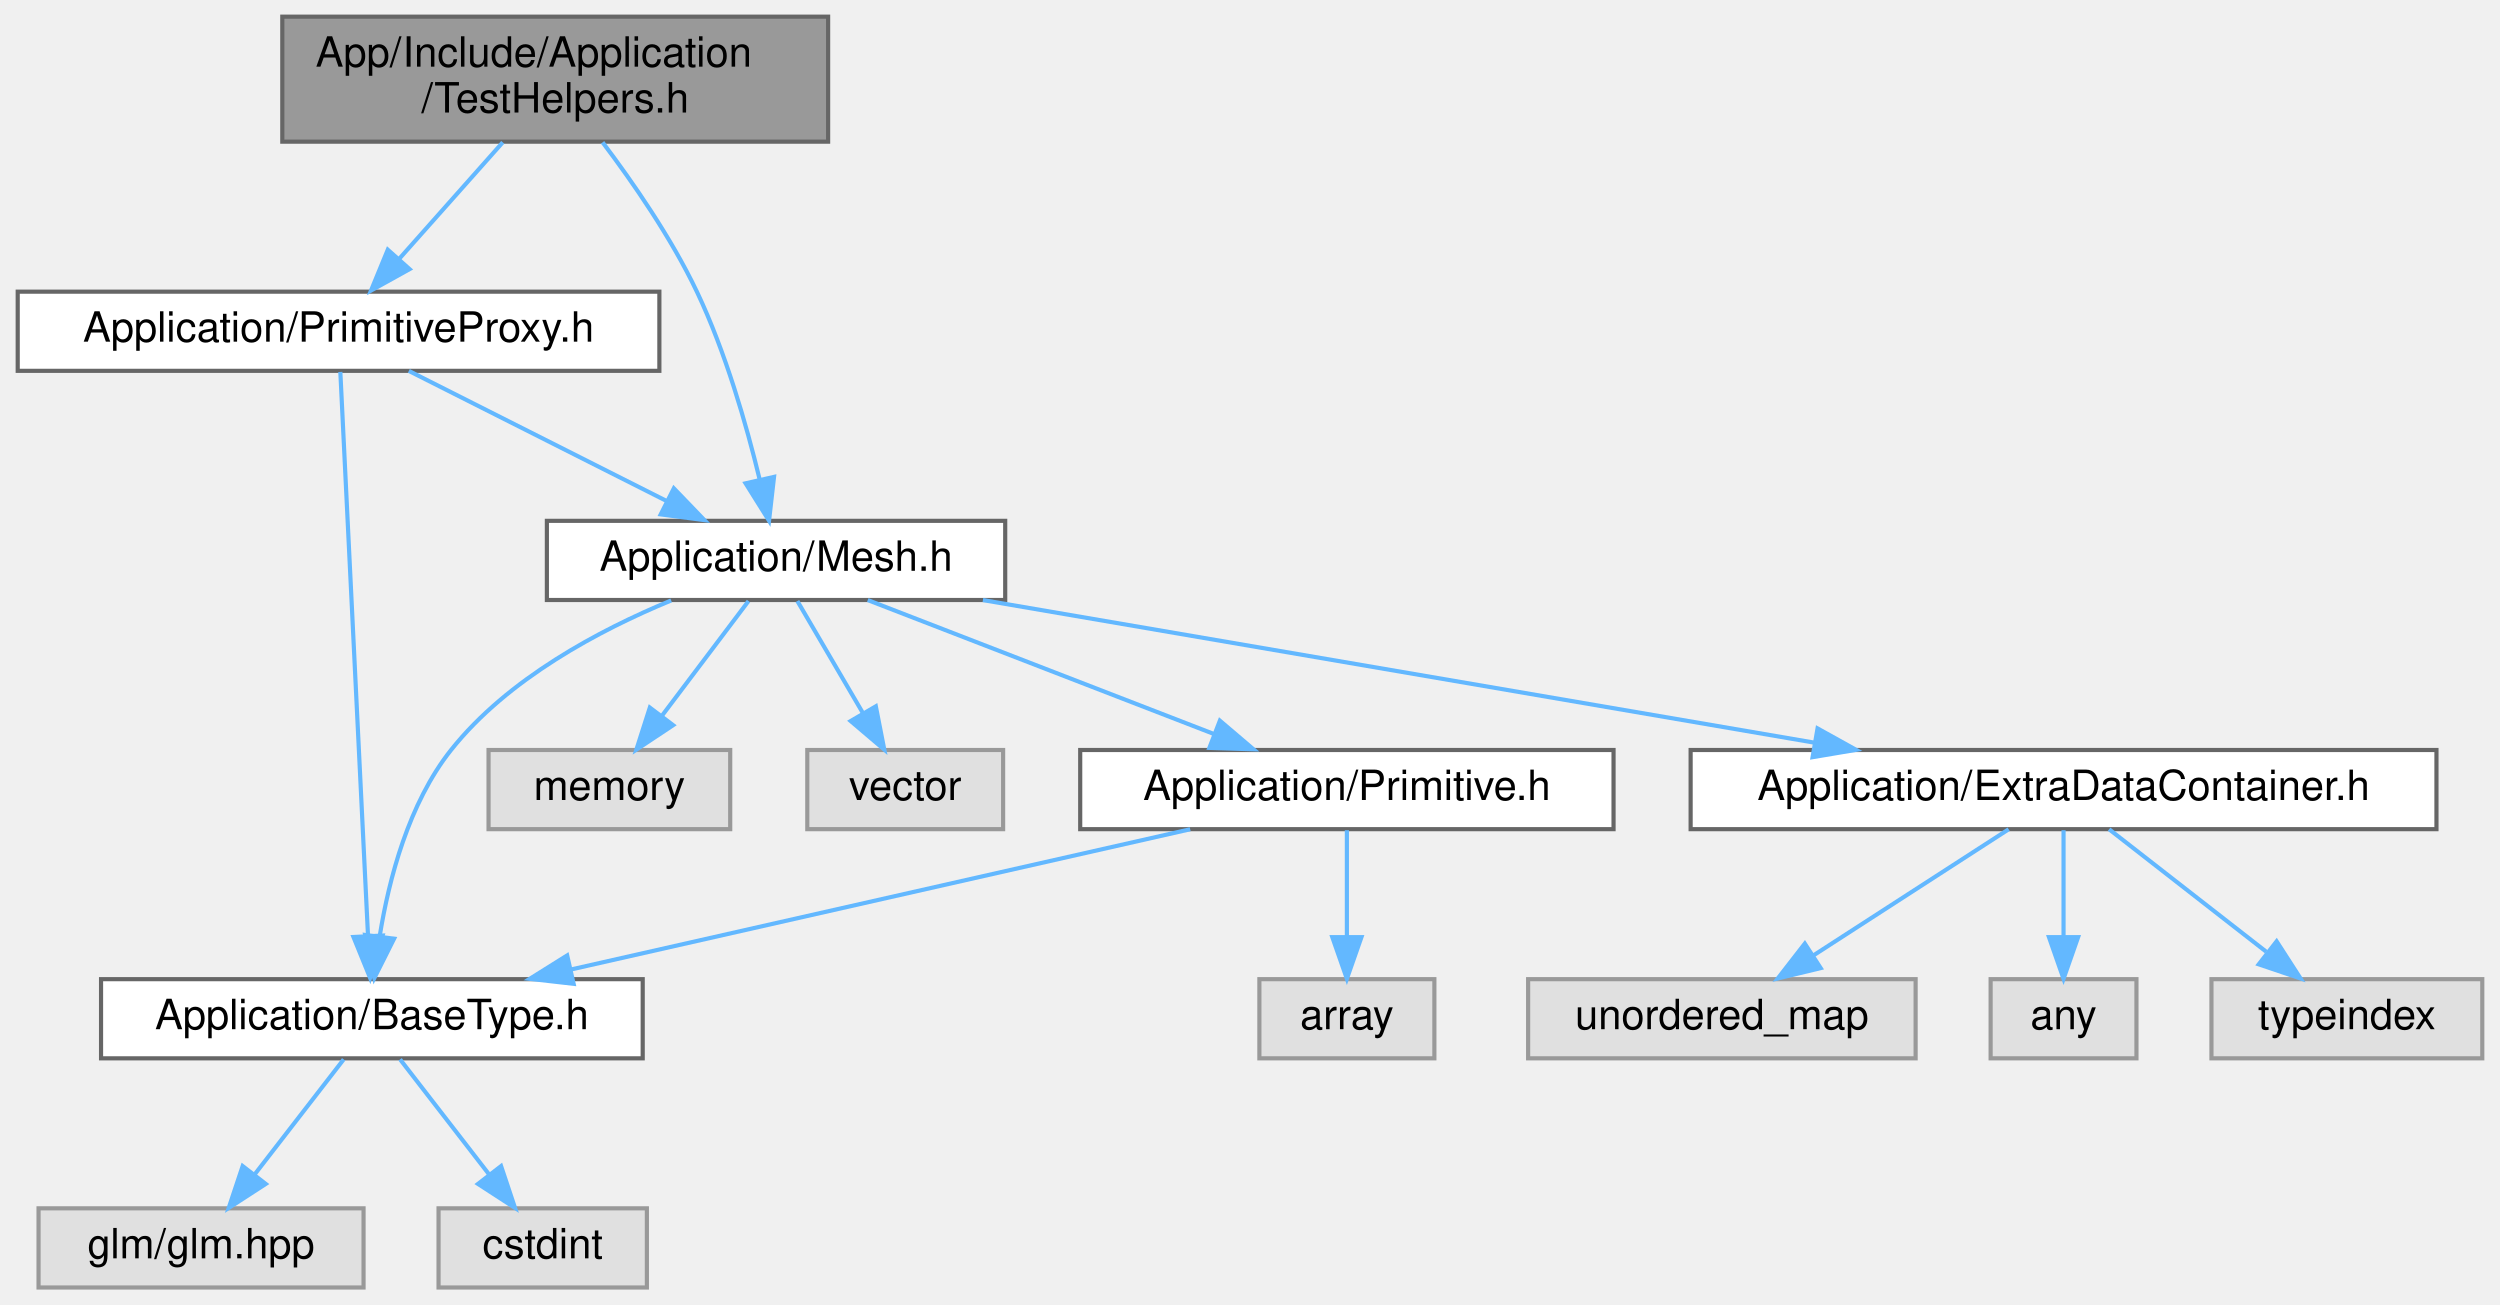
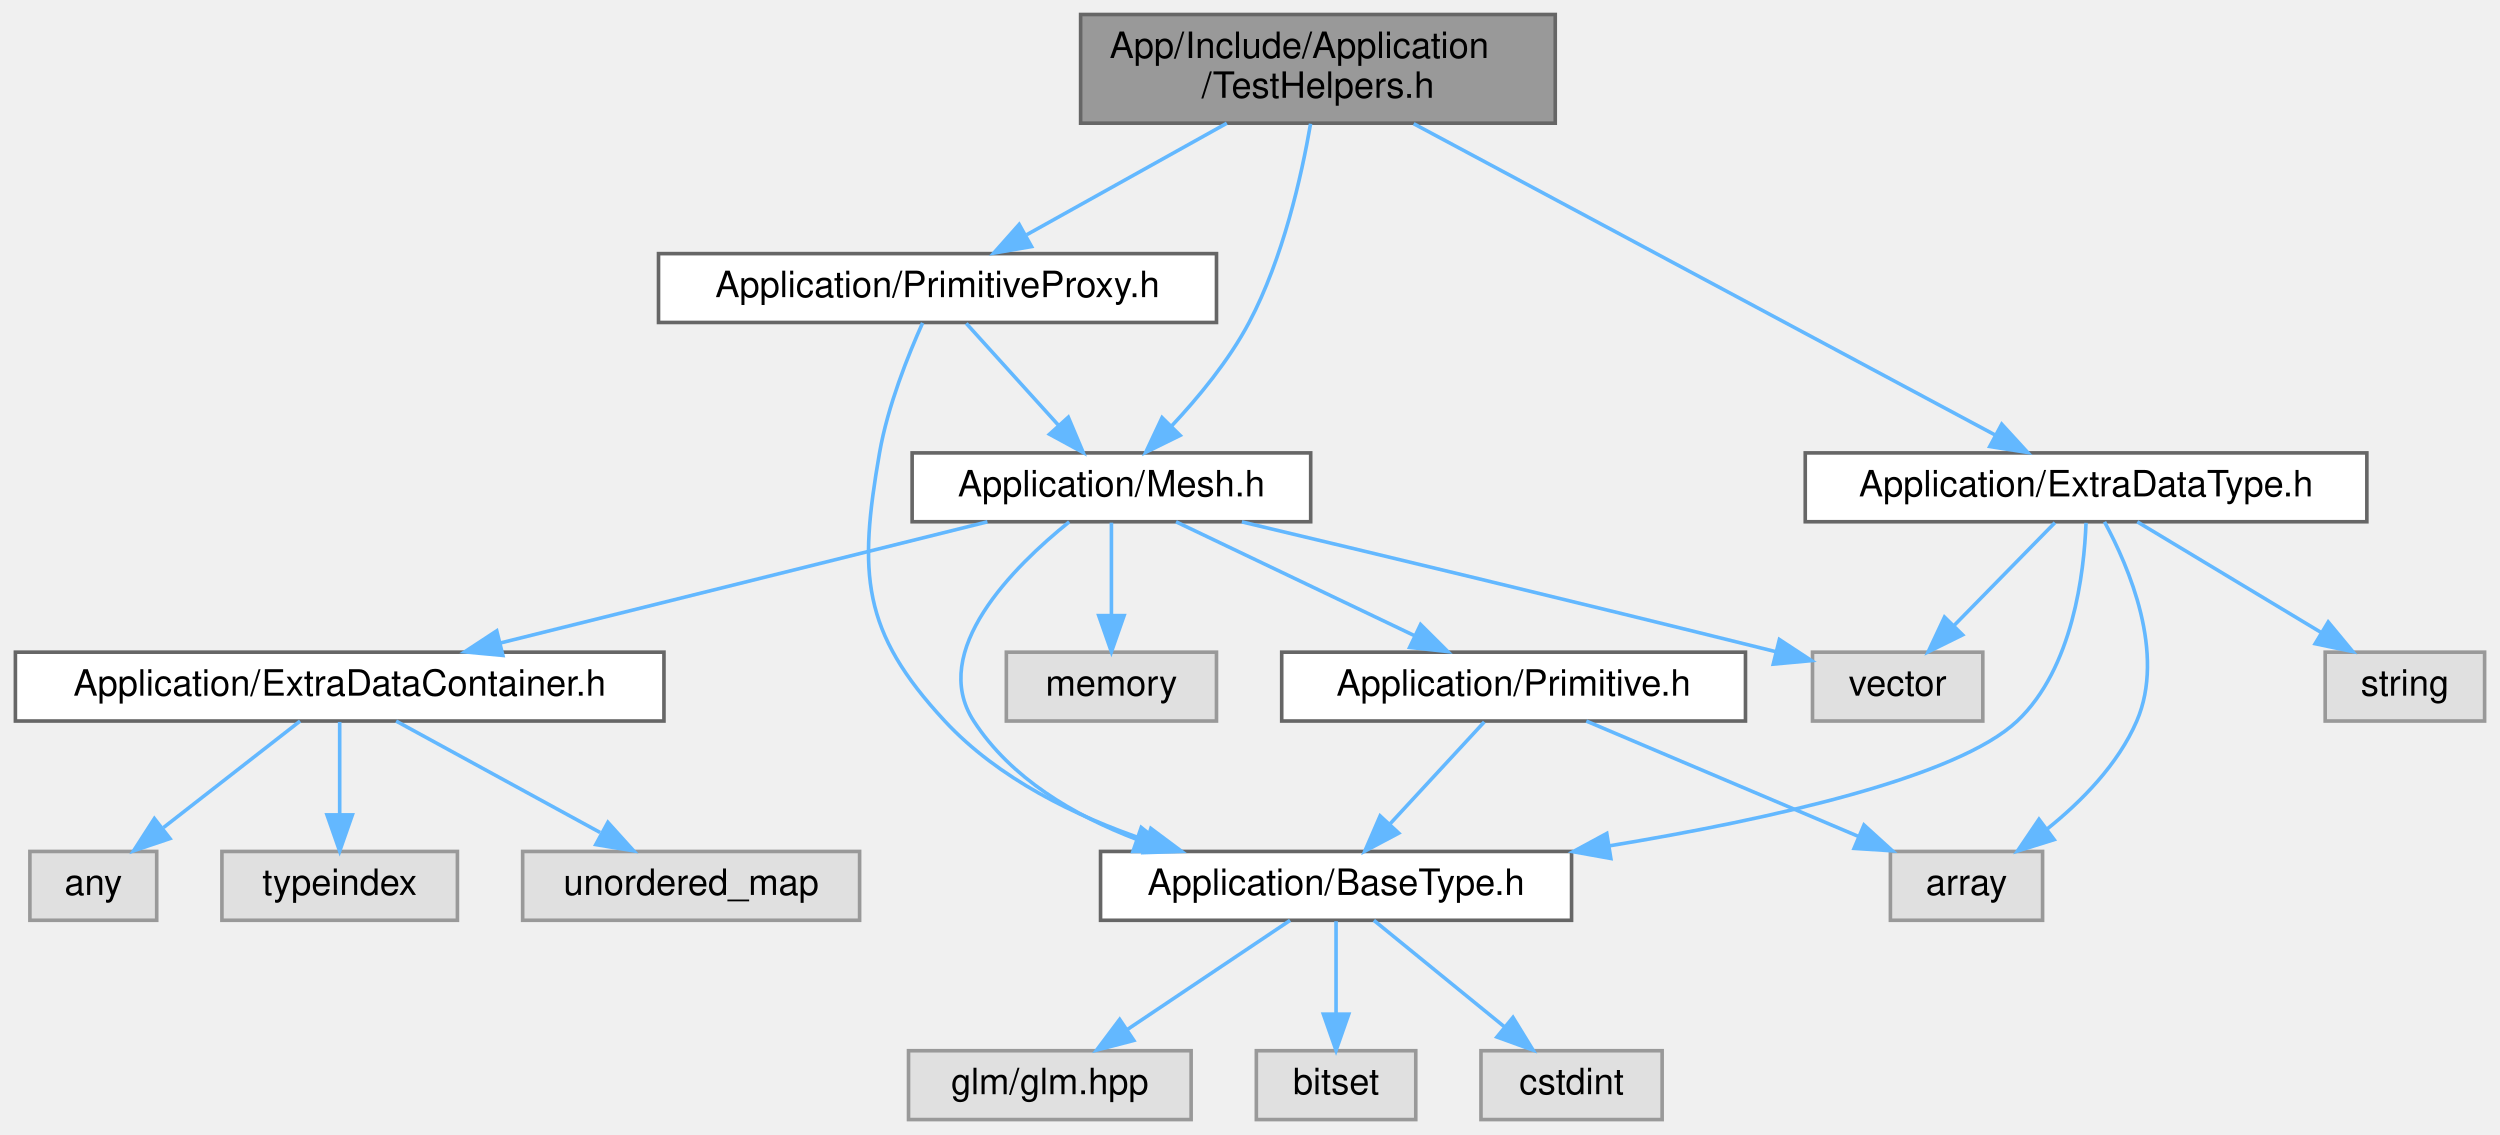
- <svg xmlns="http://www.w3.org/2000/svg" xmlns:xlink="http://www.w3.org/1999/xlink" width="600pt" height="313pt" viewBox="0.00 0.00 599.50 313.00">
+ <svg xmlns="http://www.w3.org/2000/svg" xmlns:xlink="http://www.w3.org/1999/xlink" width="690pt" height="313pt" viewBox="0.00 0.00 689.50 313.00">
  <g id="graph0" class="graph" transform="scale(1 1) rotate(0) translate(4 309)">
    <g id="Node000001" class="node">
      <g id="a_Node000001">
        <a xlink:title=" ">
-           <polygon fill="#999999" stroke="#666666" points="194.5,-305 63.5,-305 63.5,-275 194.5,-275 194.5,-305" />
-           <text text-anchor="start" x="71.5" y="-293" font-family="Helvetica,sans-Serif" font-size="10.00">App/Include/Application</text>
-           <text text-anchor="middle" x="129" y="-282" font-family="Helvetica,sans-Serif" font-size="10.00">/TestHelpers.h</text>
+           <polygon fill="#999999" stroke="#666666" points="425,-305 294,-305 294,-275 425,-275 425,-305" />
+           <text text-anchor="start" x="302" y="-293" font-family="Helvetica,sans-Serif" font-size="10.00">App/Include/Application</text>
+           <text text-anchor="middle" x="359.5" y="-282" font-family="Helvetica,sans-Serif" font-size="10.00">/TestHelpers.h</text>
        </a>
      </g>
    </g>
    <g id="Node000002" class="node">
      <g id="a_Node000002">
-         <a xlink:href="Mesh_8h.html" target="_top" xlink:title=" ">
-           <polygon fill="white" stroke="#666666" points="237,-184 127,-184 127,-165 237,-165 237,-184" />
-           <text text-anchor="middle" x="182" y="-172" font-family="Helvetica,sans-Serif" font-size="10.00">Application/Mesh.h</text>
+         <a xlink:href="ExtraDataType_8h.html" target="_top" xlink:title=" ">
+           <polygon fill="white" stroke="#666666" points="649,-184 494,-184 494,-165 649,-165 649,-184" />
+           <text text-anchor="middle" x="571.5" y="-172" font-family="Helvetica,sans-Serif" font-size="10.00">Application/ExtraDataType.h</text>
        </a>
      </g>
    </g>
    <g id="edge1_Node000001_Node000002" class="edge">
      <g id="a_edge1_Node000001_Node000002">
        <a xlink:title=" ">
-           <path fill="none" stroke="#63b8ff" d="M140.37,-274.84C147.66,-265.2 156.87,-251.89 163,-239 169.88,-224.53 174.9,-207.02 178.04,-194.05" />
-           <polygon fill="#63b8ff" stroke="#63b8ff" points="181.52,-194.55 180.32,-184.02 174.69,-193 181.52,-194.55" />
-         </a>
-       </g>
-     </g>
-     <g id="Node000014" class="node">
-       <g id="a_Node000014">
+           <path fill="none" stroke="#63b8ff" d="M385.92,-274.85C427.13,-252.79 506.14,-210.49 546.48,-188.9" />
+           <polygon fill="#63b8ff" stroke="#63b8ff" points="548.23,-191.93 555.39,-184.12 544.92,-185.76 548.23,-191.93" />
+         </a>
+       </g>
+     </g>
+     <g id="Node000010" class="node">
+       <g id="a_Node000010">
+         <a xlink:href="Mesh_8h.html" target="_top" xlink:title=" ">
+           <polygon fill="white" stroke="#666666" points="357.5,-184 247.5,-184 247.5,-165 357.5,-165 357.5,-184" />
+           <text text-anchor="middle" x="302.5" y="-172" font-family="Helvetica,sans-Serif" font-size="10.00">Application/Mesh.h</text>
+         </a>
+       </g>
+     </g>
+     <g id="edge9_Node000001_Node000010" class="edge">
+       <g id="a_edge9_Node000001_Node000010">
+         <a xlink:title=" ">
+           <path fill="none" stroke="#63b8ff" d="M357.47,-274.85C354.97,-260.41 349.87,-237.67 340.5,-220 334.93,-209.5 326.51,-199.3 319.02,-191.32" />
+           <polygon fill="#63b8ff" stroke="#63b8ff" points="321.47,-188.83 311.97,-184.16 316.48,-193.74 321.47,-188.83" />
+         </a>
+       </g>
+     </g>
+     <g id="Node000017" class="node">
+       <g id="a_Node000017">
        <a xlink:href="PrimitiveProxy_8h.html" target="_top" xlink:title=" ">
-           <polygon fill="white" stroke="#666666" points="154,-239 0,-239 0,-220 154,-220 154,-239" />
-           <text text-anchor="middle" x="77" y="-227" font-family="Helvetica,sans-Serif" font-size="10.00">Application/PrimitiveProxy.h</text>
-         </a>
-       </g>
-     </g>
-     <g id="edge14_Node000001_Node000014" class="edge">
-       <g id="a_edge14_Node000001_Node000014">
-         <a xlink:title=" ">
-           <path fill="none" stroke="#63b8ff" d="M116.41,-274.84C108.94,-266.43 99.44,-255.74 91.63,-246.96" />
-           <polygon fill="#63b8ff" stroke="#63b8ff" points="94.05,-244.41 84.79,-239.27 88.82,-249.07 94.05,-244.41" />
+           <polygon fill="white" stroke="#666666" points="331.5,-239 177.5,-239 177.5,-220 331.5,-220 331.5,-239" />
+           <text text-anchor="middle" x="254.5" y="-227" font-family="Helvetica,sans-Serif" font-size="10.00">Application/PrimitiveProxy.h</text>
+         </a>
+       </g>
+     </g>
+     <g id="edge20_Node000001_Node000017" class="edge">
+       <g id="a_edge20_Node000001_Node000017">
+         <a xlink:title=" ">
+           <path fill="none" stroke="#63b8ff" d="M334.35,-274.99C317.61,-265.66 295.73,-253.47 279.11,-244.21" />
+           <polygon fill="#63b8ff" stroke="#63b8ff" points="280.45,-240.95 270.01,-239.14 277.04,-247.06 280.45,-240.95" />
        </a>
      </g>
    </g>
    <g id="Node000003" class="node">
      <g id="a_Node000003">
        <a xlink:href="BaseType_8h.html" target="_top" xlink:title=" ">
-           <polygon fill="white" stroke="#666666" points="150,-74 20,-74 20,-55 150,-55 150,-74" />
-           <text text-anchor="middle" x="85" y="-62" font-family="Helvetica,sans-Serif" font-size="10.00">Application/BaseType.h</text>
+           <polygon fill="white" stroke="#666666" points="429.5,-74 299.5,-74 299.5,-55 429.5,-55 429.5,-74" />
+           <text text-anchor="middle" x="364.5" y="-62" font-family="Helvetica,sans-Serif" font-size="10.00">Application/BaseType.h</text>
        </a>
      </g>
    </g>
    <g id="edge2_Node000002_Node000003" class="edge">
      <g id="a_edge2_Node000002_Node000003">
        <a xlink:title=" ">
-           <path fill="none" stroke="#63b8ff" d="M156.83,-164.89C139.63,-157.79 117.58,-146.09 104,-129 93.82,-116.19 89.09,-98.02 86.89,-84.4" />
-           <polygon fill="#63b8ff" stroke="#63b8ff" points="90.33,-83.71 85.58,-74.24 83.39,-84.61 90.33,-83.71" />
+           <path fill="none" stroke="#63b8ff" d="M571.49,-164.7C570.98,-150.98 567.9,-124.53 552.5,-110 536.06,-94.49 484.8,-82.97 439.95,-75.55" />
+           <polygon fill="#63b8ff" stroke="#63b8ff" points="440.34,-72.06 429.91,-73.93 439.22,-78.97 440.34,-72.06" />
+         </a>
+       </g>
+     </g>
+     <g id="Node000007" class="node">
+       <g id="a_Node000007">
+         <a xlink:title=" ">
+           <polygon fill="#e0e0e0" stroke="#999999" points="559.5,-74 517.5,-74 517.5,-55 559.5,-55 559.5,-74" />
+           <text text-anchor="middle" x="538.5" y="-62" font-family="Helvetica,sans-Serif" font-size="10.00">array</text>
+         </a>
+       </g>
+     </g>
+     <g id="edge6_Node000002_Node000007" class="edge">
+       <g id="a_edge6_Node000002_Node000007">
+         <a xlink:title=" ">
+           <path fill="none" stroke="#63b8ff" d="M576.59,-164.97C583.35,-152.48 593.53,-128.67 585.5,-110 580.35,-98.03 570.21,-87.76 560.67,-80.12" />
+           <polygon fill="#63b8ff" stroke="#63b8ff" points="562.69,-77.26 552.57,-74.11 558.51,-82.88 562.69,-77.26" />
+         </a>
+       </g>
+     </g>
+     <g id="Node000008" class="node">
+       <g id="a_Node000008">
+         <a xlink:title=" ">
+           <polygon fill="#e0e0e0" stroke="#999999" points="681.5,-129 637.5,-129 637.5,-110 681.5,-110 681.5,-129" />
+           <text text-anchor="middle" x="659.5" y="-117" font-family="Helvetica,sans-Serif" font-size="10.00">string</text>
+         </a>
+       </g>
+     </g>
+     <g id="edge7_Node000002_Node000008" class="edge">
+       <g id="a_edge7_Node000002_Node000008">
+         <a xlink:title=" ">
+           <path fill="none" stroke="#63b8ff" d="M585.64,-164.98C599.29,-156.77 620.19,-144.18 636.28,-134.49" />
+           <polygon fill="#63b8ff" stroke="#63b8ff" points="638.34,-137.33 645.1,-129.17 634.73,-131.33 638.34,-137.33" />
+         </a>
+       </g>
+     </g>
+     <g id="Node000009" class="node">
+       <g id="a_Node000009">
+         <a xlink:title=" ">
+           <polygon fill="#e0e0e0" stroke="#999999" points="543,-129 496,-129 496,-110 543,-110 543,-129" />
+           <text text-anchor="middle" x="519.5" y="-117" font-family="Helvetica,sans-Serif" font-size="10.00">vector</text>
+         </a>
+       </g>
+     </g>
+     <g id="edge8_Node000002_Node000009" class="edge">
+       <g id="a_edge8_Node000002_Node000009">
+         <a xlink:title=" ">
+           <path fill="none" stroke="#63b8ff" d="M562.91,-164.75C555.34,-157.03 544.12,-145.6 534.99,-136.28" />
+           <polygon fill="#63b8ff" stroke="#63b8ff" points="537.43,-133.78 527.93,-129.09 532.43,-138.68 537.43,-133.78" />
+         </a>
+       </g>
+     </g>
+     <g id="Node000004" class="node">
+       <g id="a_Node000004">
+         <a xlink:title=" ">
+           <polygon fill="#e0e0e0" stroke="#999999" points="324.5,-19 246.5,-19 246.5,0 324.5,0 324.5,-19" />
+           <text text-anchor="middle" x="285.5" y="-7" font-family="Helvetica,sans-Serif" font-size="10.00">glm/glm.hpp</text>
+         </a>
+       </g>
+     </g>
+     <g id="edge3_Node000003_Node000004" class="edge">
+       <g id="a_edge3_Node000003_Node000004">
+         <a xlink:title=" ">
+           <path fill="none" stroke="#63b8ff" d="M351.81,-54.98C339.67,-46.84 321.14,-34.41 306.75,-24.76" />
+           <polygon fill="#63b8ff" stroke="#63b8ff" points="308.68,-21.84 298.42,-19.17 304.78,-27.65 308.68,-21.84" />
+         </a>
+       </g>
+     </g>
+     <g id="Node000005" class="node">
+       <g id="a_Node000005">
+         <a xlink:title=" ">
+           <polygon fill="#e0e0e0" stroke="#999999" points="386.5,-19 342.5,-19 342.5,0 386.5,0 386.5,-19" />
+           <text text-anchor="middle" x="364.5" y="-7" font-family="Helvetica,sans-Serif" font-size="10.00">bitset</text>
+         </a>
+       </g>
+     </g>
+     <g id="edge4_Node000003_Node000005" class="edge">
+       <g id="a_edge4_Node000003_Node000005">
+         <a xlink:title=" ">
+           <path fill="none" stroke="#63b8ff" d="M364.5,-54.75C364.5,-47.8 364.5,-37.85 364.5,-29.13" />
+           <polygon fill="#63b8ff" stroke="#63b8ff" points="368,-29.09 364.5,-19.09 361,-29.09 368,-29.09" />
        </a>
      </g>
    </g>
    <g id="Node000006" class="node">
      <g id="a_Node000006">
+         <a xlink:title=" ">
+           <polygon fill="#e0e0e0" stroke="#999999" points="454.5,-19 404.5,-19 404.5,0 454.5,0 454.5,-19" />
+           <text text-anchor="middle" x="429.5" y="-7" font-family="Helvetica,sans-Serif" font-size="10.00">cstdint</text>
+         </a>
+       </g>
+     </g>
+     <g id="edge5_Node000003_Node000006" class="edge">
+       <g id="a_edge5_Node000003_Node000006">
+         <a xlink:title=" ">
+           <path fill="none" stroke="#63b8ff" d="M374.94,-54.98C384.65,-47.07 399.32,-35.11 411,-25.58" />
+           <polygon fill="#63b8ff" stroke="#63b8ff" points="413.33,-28.2 418.87,-19.17 408.9,-22.78 413.33,-28.2" />
+         </a>
+       </g>
+     </g>
+     <g id="edge10_Node000010_Node000003" class="edge">
+       <g id="a_edge10_Node000010_Node000003">
+         <a xlink:title=" ">
+           <path fill="none" stroke="#63b8ff" d="M290.85,-164.96C275.54,-152.65 251.97,-129.29 264.5,-110 274.76,-94.2 292.07,-83.97 309.44,-77.35" />
+           <polygon fill="#63b8ff" stroke="#63b8ff" points="310.73,-80.61 319.04,-74.04 308.45,-73.99 310.73,-80.61" />
+         </a>
+       </g>
+     </g>
+     <g id="edge19_Node000010_Node000009" class="edge">
+       <g id="a_edge19_Node000010_Node000009">
+         <a xlink:title=" ">
+           <path fill="none" stroke="#63b8ff" d="M338.5,-164.96C373.59,-156.6 428.72,-143.37 485.8,-129.15" />
+           <polygon fill="#63b8ff" stroke="#63b8ff" points="486.86,-132.49 495.72,-126.67 485.17,-125.7 486.86,-132.49" />
+         </a>
+       </g>
+     </g>
+     <g id="Node000011" class="node">
+       <g id="a_Node000011">
        <a xlink:href="ExtraDataContainer_8h.html" target="_top" xlink:title=" ">
-           <polygon fill="white" stroke="#666666" points="580.5,-129 401.5,-129 401.5,-110 580.5,-110 580.5,-129" />
-           <text text-anchor="middle" x="491" y="-117" font-family="Helvetica,sans-Serif" font-size="10.00">Application/ExtraDataContainer.h</text>
-         </a>
-       </g>
-     </g>
-     <g id="edge5_Node000002_Node000006" class="edge">
-       <g id="a_edge5_Node000002_Node000006">
-         <a xlink:title=" ">
-           <path fill="none" stroke="#63b8ff" d="M231.65,-164.98C285.96,-155.67 373.02,-140.74 431.09,-130.78" />
-           <polygon fill="#63b8ff" stroke="#63b8ff" points="431.96,-134.18 441.22,-129.04 430.77,-127.28 431.96,-134.18" />
-         </a>
-       </g>
-     </g>
-     <g id="Node000010" class="node">
-       <g id="a_Node000010">
+           <polygon fill="white" stroke="#666666" points="179,-129 0,-129 0,-110 179,-110 179,-129" />
+           <text text-anchor="middle" x="89.5" y="-117" font-family="Helvetica,sans-Serif" font-size="10.00">Application/ExtraDataContainer.h</text>
+         </a>
+       </g>
+     </g>
+     <g id="edge11_Node000010_Node000011" class="edge">
+       <g id="a_edge11_Node000010_Node000011">
+         <a xlink:title=" ">
+           <path fill="none" stroke="#63b8ff" d="M268.28,-164.98C231.74,-155.89 173.72,-141.46 133.74,-131.51" />
+           <polygon fill="#63b8ff" stroke="#63b8ff" points="134.54,-128.1 123.99,-129.08 132.85,-134.89 134.54,-128.1" />
+         </a>
+       </g>
+     </g>
+     <g id="Node000015" class="node">
+       <g id="a_Node000015">
        <a xlink:href="Primitive_8h.html" target="_top" xlink:title=" ">
-           <polygon fill="white" stroke="#666666" points="383,-129 255,-129 255,-110 383,-110 383,-129" />
-           <text text-anchor="middle" x="319" y="-117" font-family="Helvetica,sans-Serif" font-size="10.00">Application/Primitive.h</text>
-         </a>
-       </g>
-     </g>
-     <g id="edge9_Node000002_Node000010" class="edge">
-       <g id="a_edge9_Node000002_Node000010">
-         <a xlink:title=" ">
-           <path fill="none" stroke="#63b8ff" d="M204.01,-164.98C226.45,-156.3 261.48,-142.75 286.99,-132.88" />
-           <polygon fill="#63b8ff" stroke="#63b8ff" points="288.52,-136.04 296.59,-129.17 286,-129.51 288.52,-136.04" />
+           <polygon fill="white" stroke="#666666" points="477.5,-129 349.5,-129 349.5,-110 477.5,-110 477.5,-129" />
+           <text text-anchor="middle" x="413.5" y="-117" font-family="Helvetica,sans-Serif" font-size="10.00">Application/Primitive.h</text>
+         </a>
+       </g>
+     </g>
+     <g id="edge15_Node000010_Node000015" class="edge">
+       <g id="a_edge15_Node000010_Node000015">
+         <a xlink:title=" ">
+           <path fill="none" stroke="#63b8ff" d="M320.33,-164.98C338.11,-156.5 365.65,-143.35 386.18,-133.54" />
+           <polygon fill="#63b8ff" stroke="#63b8ff" points="387.83,-136.64 395.34,-129.17 384.81,-130.32 387.83,-136.64" />
+         </a>
+       </g>
+     </g>
+     <g id="Node000016" class="node">
+       <g id="a_Node000016">
+         <a xlink:title=" ">
+           <polygon fill="#e0e0e0" stroke="#999999" points="331.5,-129 273.5,-129 273.5,-110 331.5,-110 331.5,-129" />
+           <text text-anchor="middle" x="302.5" y="-117" font-family="Helvetica,sans-Serif" font-size="10.00">memory</text>
+         </a>
+       </g>
+     </g>
+     <g id="edge18_Node000010_Node000016" class="edge">
+       <g id="a_edge18_Node000010_Node000016">
+         <a xlink:title=" ">
+           <path fill="none" stroke="#63b8ff" d="M302.5,-164.75C302.5,-157.8 302.5,-147.85 302.5,-139.13" />
+           <polygon fill="#63b8ff" stroke="#63b8ff" points="306,-139.09 302.5,-129.09 299,-139.09 306,-139.09" />
        </a>
      </g>
    </g>
    <g id="Node000012" class="node">
      <g id="a_Node000012">
        <a xlink:title=" ">
-           <polygon fill="#e0e0e0" stroke="#999999" points="171,-129 113,-129 113,-110 171,-110 171,-129" />
-           <text text-anchor="middle" x="142" y="-117" font-family="Helvetica,sans-Serif" font-size="10.00">memory</text>
-         </a>
-       </g>
-     </g>
-     <g id="edge12_Node000002_Node000012" class="edge">
-       <g id="a_edge12_Node000002_Node000012">
-         <a xlink:title=" ">
-           <path fill="none" stroke="#63b8ff" d="M175.39,-164.75C169.74,-157.26 161.46,-146.28 154.55,-137.13" />
-           <polygon fill="#63b8ff" stroke="#63b8ff" points="157.3,-134.96 148.48,-129.09 151.71,-139.18 157.3,-134.96" />
+           <polygon fill="#e0e0e0" stroke="#999999" points="39,-74 4,-74 4,-55 39,-55 39,-74" />
+           <text text-anchor="middle" x="21.5" y="-62" font-family="Helvetica,sans-Serif" font-size="10.00">any</text>
+         </a>
+       </g>
+     </g>
+     <g id="edge12_Node000011_Node000012" class="edge">
+       <g id="a_edge12_Node000011_Node000012">
+         <a xlink:title=" ">
+           <path fill="none" stroke="#63b8ff" d="M78.57,-109.98C68.42,-102.07 53.08,-90.11 40.85,-80.58" />
+           <polygon fill="#63b8ff" stroke="#63b8ff" points="42.66,-77.56 32.62,-74.17 38.36,-83.08 42.66,-77.56" />
        </a>
      </g>
    </g>
    <g id="Node000013" class="node">
      <g id="a_Node000013">
        <a xlink:title=" ">
-           <polygon fill="#e0e0e0" stroke="#999999" points="236.5,-129 189.5,-129 189.5,-110 236.5,-110 236.5,-129" />
-           <text text-anchor="middle" x="213" y="-117" font-family="Helvetica,sans-Serif" font-size="10.00">vector</text>
-         </a>
-       </g>
-     </g>
-     <g id="edge13_Node000002_Node000013" class="edge">
-       <g id="a_edge13_Node000002_Node000013">
-         <a xlink:title=" ">
-           <path fill="none" stroke="#63b8ff" d="M187.12,-164.75C191.36,-157.49 197.53,-146.95 202.78,-137.98" />
-           <polygon fill="#63b8ff" stroke="#63b8ff" points="205.95,-139.49 207.98,-129.09 199.91,-135.95 205.95,-139.49" />
-         </a>
-       </g>
-     </g>
-     <g id="Node000004" class="node">
-       <g id="a_Node000004">
-         <a xlink:title=" ">
-           <polygon fill="#e0e0e0" stroke="#999999" points="83,-19 5,-19 5,0 83,0 83,-19" />
-           <text text-anchor="middle" x="44" y="-7" font-family="Helvetica,sans-Serif" font-size="10.00">glm/glm.hpp</text>
-         </a>
-       </g>
-     </g>
-     <g id="edge3_Node000003_Node000004" class="edge">
-       <g id="a_edge3_Node000003_Node000004">
-         <a xlink:title=" ">
-           <path fill="none" stroke="#63b8ff" d="M78.23,-54.75C72.44,-47.26 63.94,-36.28 56.86,-27.13" />
-           <polygon fill="#63b8ff" stroke="#63b8ff" points="59.53,-24.86 50.64,-19.09 53.99,-29.14 59.53,-24.86" />
-         </a>
-       </g>
-     </g>
-     <g id="Node000005" class="node">
-       <g id="a_Node000005">
-         <a xlink:title=" ">
-           <polygon fill="#e0e0e0" stroke="#999999" points="151,-19 101,-19 101,0 151,0 151,-19" />
-           <text text-anchor="middle" x="126" y="-7" font-family="Helvetica,sans-Serif" font-size="10.00">cstdint</text>
-         </a>
-       </g>
-     </g>
-     <g id="edge4_Node000003_Node000005" class="edge">
-       <g id="a_edge4_Node000003_Node000005">
-         <a xlink:title=" ">
-           <path fill="none" stroke="#63b8ff" d="M91.77,-54.75C97.56,-47.26 106.06,-36.28 113.14,-27.13" />
-           <polygon fill="#63b8ff" stroke="#63b8ff" points="116.01,-29.14 119.36,-19.09 110.47,-24.86 116.01,-29.14" />
-         </a>
-       </g>
-     </g>
-     <g id="Node000007" class="node">
-       <g id="a_Node000007">
-         <a xlink:title=" ">
-           <polygon fill="#e0e0e0" stroke="#999999" points="508.5,-74 473.5,-74 473.5,-55 508.5,-55 508.5,-74" />
-           <text text-anchor="middle" x="491" y="-62" font-family="Helvetica,sans-Serif" font-size="10.00">any</text>
-         </a>
-       </g>
-     </g>
-     <g id="edge6_Node000006_Node000007" class="edge">
-       <g id="a_edge6_Node000006_Node000007">
-         <a xlink:title=" ">
-           <path fill="none" stroke="#63b8ff" d="M491,-109.75C491,-102.8 491,-92.85 491,-84.13" />
-           <polygon fill="#63b8ff" stroke="#63b8ff" points="494.5,-84.09 491,-74.09 487.5,-84.09 494.5,-84.09" />
-         </a>
-       </g>
-     </g>
-     <g id="Node000008" class="node">
-       <g id="a_Node000008">
-         <a xlink:title=" ">
-           <polygon fill="#e0e0e0" stroke="#999999" points="591.5,-74 526.5,-74 526.5,-55 591.5,-55 591.5,-74" />
-           <text text-anchor="middle" x="559" y="-62" font-family="Helvetica,sans-Serif" font-size="10.00">typeindex</text>
-         </a>
-       </g>
-     </g>
-     <g id="edge7_Node000006_Node000008" class="edge">
-       <g id="a_edge7_Node000006_Node000008">
-         <a xlink:title=" ">
-           <path fill="none" stroke="#63b8ff" d="M501.93,-109.98C512.08,-102.07 527.42,-90.11 539.65,-80.58" />
-           <polygon fill="#63b8ff" stroke="#63b8ff" points="542.14,-83.08 547.88,-74.17 537.84,-77.56 542.14,-83.08" />
-         </a>
-       </g>
-     </g>
-     <g id="Node000009" class="node">
-       <g id="a_Node000009">
-         <a xlink:title=" ">
-           <polygon fill="#e0e0e0" stroke="#999999" points="455.5,-74 362.5,-74 362.5,-55 455.5,-55 455.5,-74" />
-           <text text-anchor="middle" x="409" y="-62" font-family="Helvetica,sans-Serif" font-size="10.00">unordered_map</text>
-         </a>
-       </g>
-     </g>
-     <g id="edge8_Node000006_Node000009" class="edge">
-       <g id="a_edge8_Node000006_Node000009">
-         <a xlink:title=" ">
-           <path fill="none" stroke="#63b8ff" d="M477.83,-109.98C465.23,-101.84 446,-89.41 431.06,-79.76" />
-           <polygon fill="#63b8ff" stroke="#63b8ff" points="432.71,-76.66 422.41,-74.17 428.91,-82.54 432.71,-76.66" />
-         </a>
-       </g>
-     </g>
-     <g id="edge10_Node000010_Node000003" class="edge">
-       <g id="a_edge10_Node000010_Node000003">
-         <a xlink:title=" ">
-           <path fill="none" stroke="#63b8ff" d="M281.4,-109.98C241.01,-100.84 176.72,-86.27 132.77,-76.32" />
-           <polygon fill="#63b8ff" stroke="#63b8ff" points="133.42,-72.88 122.89,-74.08 131.87,-79.7 133.42,-72.88" />
-         </a>
-       </g>
-     </g>
-     <g id="Node000011" class="node">
-       <g id="a_Node000011">
-         <a xlink:title=" ">
-           <polygon fill="#e0e0e0" stroke="#999999" points="340,-74 298,-74 298,-55 340,-55 340,-74" />
-           <text text-anchor="middle" x="319" y="-62" font-family="Helvetica,sans-Serif" font-size="10.00">array</text>
-         </a>
-       </g>
-     </g>
-     <g id="edge11_Node000010_Node000011" class="edge">
-       <g id="a_edge11_Node000010_Node000011">
-         <a xlink:title=" ">
-           <path fill="none" stroke="#63b8ff" d="M319,-109.75C319,-102.8 319,-92.85 319,-84.13" />
-           <polygon fill="#63b8ff" stroke="#63b8ff" points="322.5,-84.09 319,-74.09 315.5,-84.09 322.5,-84.09" />
-         </a>
-       </g>
-     </g>
-     <g id="edge16_Node000014_Node000002" class="edge">
-       <g id="a_edge16_Node000014_Node000002">
-         <a xlink:title=" ">
-           <path fill="none" stroke="#63b8ff" d="M93.87,-219.98C110.61,-211.54 136.5,-198.47 155.89,-188.68" />
-           <polygon fill="#63b8ff" stroke="#63b8ff" points="157.47,-191.8 164.82,-184.17 154.32,-185.55 157.47,-191.8" />
-         </a>
-       </g>
-     </g>
-     <g id="edge15_Node000014_Node000003" class="edge">
-       <g id="a_edge15_Node000014_Node000003">
-         <a xlink:title=" ">
-           <path fill="none" stroke="#63b8ff" d="M77.43,-219.74C78.68,-194.31 82.32,-120.08 84.06,-84.69" />
-           <polygon fill="#63b8ff" stroke="#63b8ff" points="87.57,-84.47 84.57,-74.31 80.58,-84.12 87.57,-84.47" />
+           <polygon fill="#e0e0e0" stroke="#999999" points="122,-74 57,-74 57,-55 122,-55 122,-74" />
+           <text text-anchor="middle" x="89.5" y="-62" font-family="Helvetica,sans-Serif" font-size="10.00">typeindex</text>
+         </a>
+       </g>
+     </g>
+     <g id="edge13_Node000011_Node000013" class="edge">
+       <g id="a_edge13_Node000011_Node000013">
+         <a xlink:title=" ">
+           <path fill="none" stroke="#63b8ff" d="M89.5,-109.75C89.5,-102.8 89.5,-92.85 89.5,-84.13" />
+           <polygon fill="#63b8ff" stroke="#63b8ff" points="93,-84.09 89.5,-74.09 86,-84.09 93,-84.09" />
+         </a>
+       </g>
+     </g>
+     <g id="Node000014" class="node">
+       <g id="a_Node000014">
+         <a xlink:title=" ">
+           <polygon fill="#e0e0e0" stroke="#999999" points="233,-74 140,-74 140,-55 233,-55 233,-74" />
+           <text text-anchor="middle" x="186.5" y="-62" font-family="Helvetica,sans-Serif" font-size="10.00">unordered_map</text>
+         </a>
+       </g>
+     </g>
+     <g id="edge14_Node000011_Node000014" class="edge">
+       <g id="a_edge14_Node000011_Node000014">
+         <a xlink:title=" ">
+           <path fill="none" stroke="#63b8ff" d="M105.08,-109.98C120.27,-101.69 143.6,-88.94 161.4,-79.22" />
+           <polygon fill="#63b8ff" stroke="#63b8ff" points="163.53,-82.04 170.63,-74.17 160.18,-75.89 163.53,-82.04" />
+         </a>
+       </g>
+     </g>
+     <g id="edge16_Node000015_Node000003" class="edge">
+       <g id="a_edge16_Node000015_Node000003">
+         <a xlink:title=" ">
+           <path fill="none" stroke="#63b8ff" d="M405.41,-109.75C398.34,-102.11 387.91,-90.82 379.35,-81.56" />
+           <polygon fill="#63b8ff" stroke="#63b8ff" points="381.8,-79.06 372.44,-74.09 376.66,-83.81 381.8,-79.06" />
+         </a>
+       </g>
+     </g>
+     <g id="edge17_Node000015_Node000007" class="edge">
+       <g id="a_edge17_Node000015_Node000007">
+         <a xlink:title=" ">
+           <path fill="none" stroke="#63b8ff" d="M433.58,-109.98C453.87,-101.38 485.46,-87.99 508.67,-78.15" />
+           <polygon fill="#63b8ff" stroke="#63b8ff" points="510.21,-81.3 518.05,-74.17 507.48,-74.85 510.21,-81.3" />
+         </a>
+       </g>
+     </g>
+     <g id="edge21_Node000017_Node000003" class="edge">
+       <g id="a_edge21_Node000017_Node000003">
+         <a xlink:title=" ">
+           <path fill="none" stroke="#63b8ff" d="M250.39,-219.88C246.44,-211.09 240.76,-196.94 238.5,-184 232.69,-150.65 233.47,-134.81 256.5,-110 271.26,-94.1 292.55,-83.71 312.33,-77.01" />
+           <polygon fill="#63b8ff" stroke="#63b8ff" points="313.39,-80.35 321.88,-74.01 311.29,-73.67 313.39,-80.35" />
+         </a>
+       </g>
+     </g>
+     <g id="edge22_Node000017_Node000010" class="edge">
+       <g id="a_edge22_Node000017_Node000010">
+         <a xlink:title=" ">
+           <path fill="none" stroke="#63b8ff" d="M262.43,-219.75C269.35,-212.11 279.57,-200.82 287.95,-191.56" />
+           <polygon fill="#63b8ff" stroke="#63b8ff" points="290.6,-193.85 294.72,-184.09 285.41,-189.15 290.6,-193.85" />
        </a>
      </g>
    </g>
  </g>
</svg>
